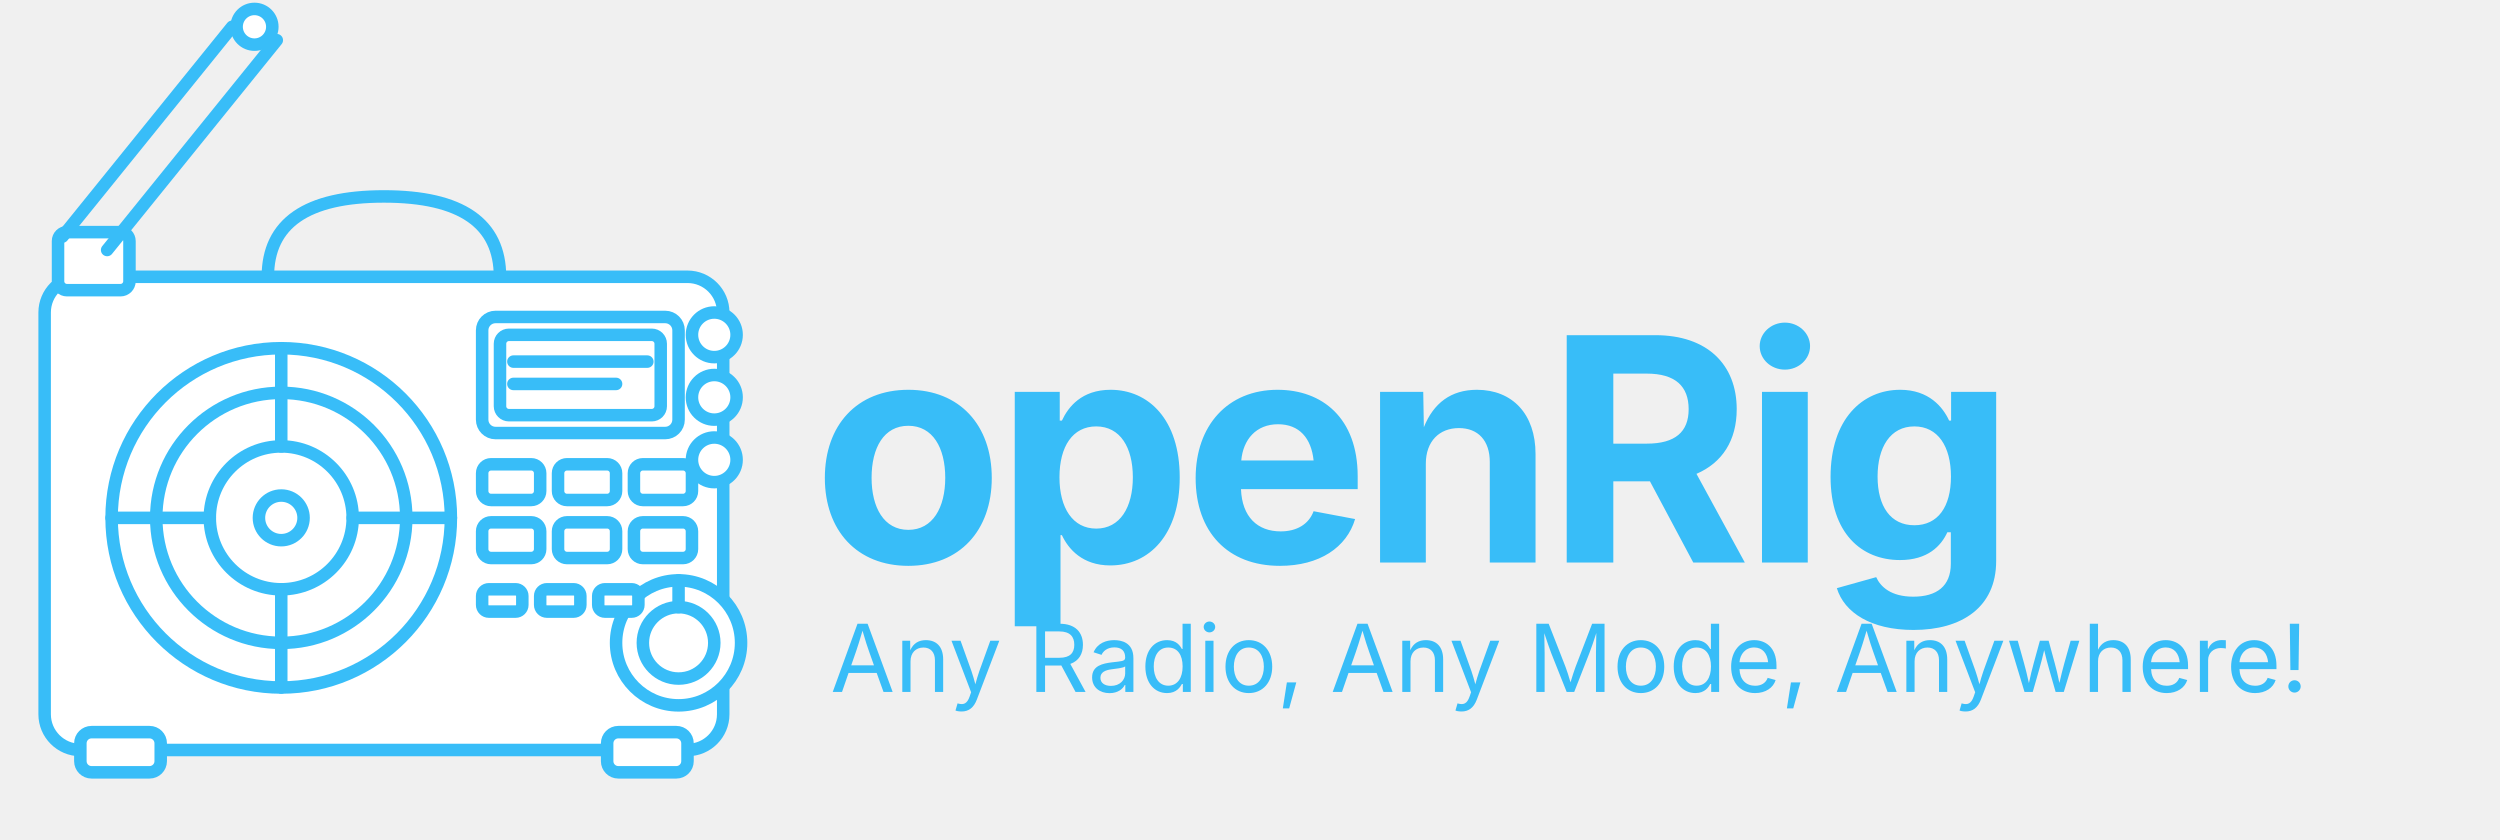
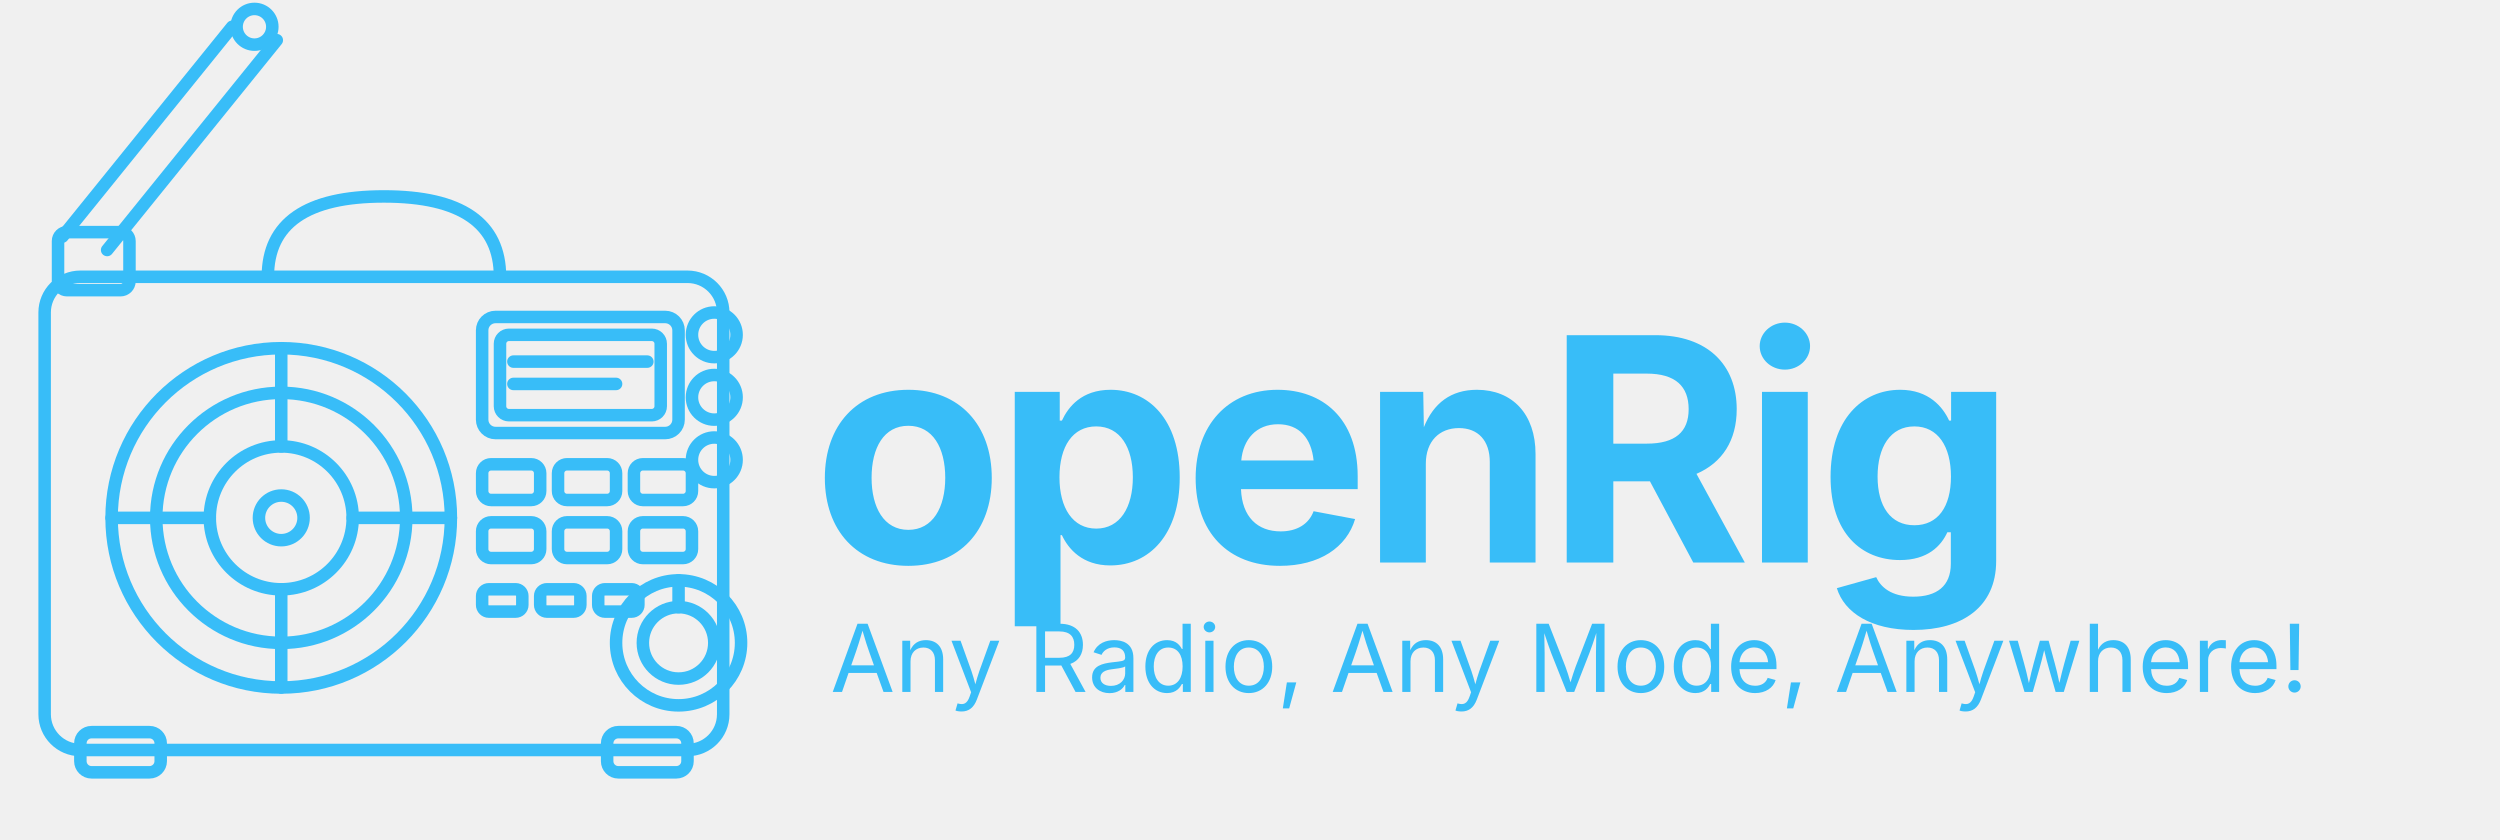
<svg xmlns="http://www.w3.org/2000/svg" viewBox="0 -18 560 188" fill="none">
  <style>
    .r  { stroke: #38bdf8; stroke-width: 2.8; fill: none; stroke-linecap: round; stroke-linejoin: round; }
-     .rf { stroke: #38bdf8; stroke-width: 2.8; fill: white; stroke-linecap: round; stroke-linejoin: round; }
+     .rf { stroke: #38bdf8; stroke-width: 2.8; fill: none; stroke-linecap: round; stroke-linejoin: round; }
  </style>
  <rect class="rf" x="10" y="44" width="152" height="106" rx="8" />
  <path class="r" d="M 60 44 Q 60 26 86 26 Q 112 26 112 44" />
  <rect class="rf" x="18" y="146" width="18" height="9" rx="2.5" />
  <rect class="rf" x="136" y="146" width="18" height="9" rx="2.5" />
  <rect class="rf" x="13" y="34" width="16" height="13" rx="2" />
  <line class="r" x1="14" y1="35" x2="52" y2="-12" />
  <line class="r" x1="24" y1="38" x2="62" y2="-9" />
  <circle class="rf" cx="57" cy="-12" r="4" />
  <circle class="rf" cx="63" cy="98" r="38" />
  <circle class="r" cx="63" cy="98" r="28" />
  <circle class="r" cx="63" cy="98" r="16" />
  <line class="r" x1="63" y1="60" x2="63" y2="82" />
  <line class="r" x1="63" y1="114" x2="63" y2="136" />
  <line class="r" x1="25" y1="98" x2="47" y2="98" />
  <line class="r" x1="79" y1="98" x2="101" y2="98" />
  <circle class="rf" cx="63" cy="98" r="5" />
  <rect class="rf" x="108" y="53" width="44" height="26" rx="3" />
  <rect class="r" x="112" y="57" width="36" height="18" rx="2" />
  <line class="r" x1="115" y1="63" x2="145" y2="63" />
  <line class="r" x1="115" y1="68" x2="138" y2="68" />
  <circle class="rf" cx="160" cy="57" r="5" />
  <circle class="rf" cx="160" cy="71" r="5" />
  <circle class="rf" cx="160" cy="85" r="5" />
  <rect class="rf" x="108" y="86" width="13" height="8" rx="2" />
  <rect class="rf" x="125" y="86" width="13" height="8" rx="2" />
  <rect class="rf" x="142" y="86" width="13" height="8" rx="2" />
  <rect class="rf" x="108" y="99" width="13" height="8" rx="2" />
  <rect class="rf" x="125" y="99" width="13" height="8" rx="2" />
  <rect class="rf" x="142" y="99" width="13" height="8" rx="2" />
  <circle class="rf" cx="152" cy="126" r="14" />
  <circle class="r" cx="152" cy="126" r="8" />
  <line class="r" x1="152" y1="118" x2="152" y2="112" />
  <rect class="rf" x="108" y="114" width="9" height="5" rx="1.5" />
  <rect class="rf" x="121" y="114" width="9" height="5" rx="1.5" />
  <rect class="rf" x="134" y="114" width="9" height="5" rx="1.5" />
  <text x="182" y="108" font-family="system-ui, -apple-system, 'Segoe UI', sans-serif" font-size="70" font-weight="700" letter-spacing="-2" fill="#38bdf8">openRig</text>
  <text x="186" y="137" font-family="system-ui, -apple-system, 'Segoe UI', sans-serif" font-size="21" fill="#38bdf8">Any Radio, Any Mode, Anywhere!</text>
</svg>
